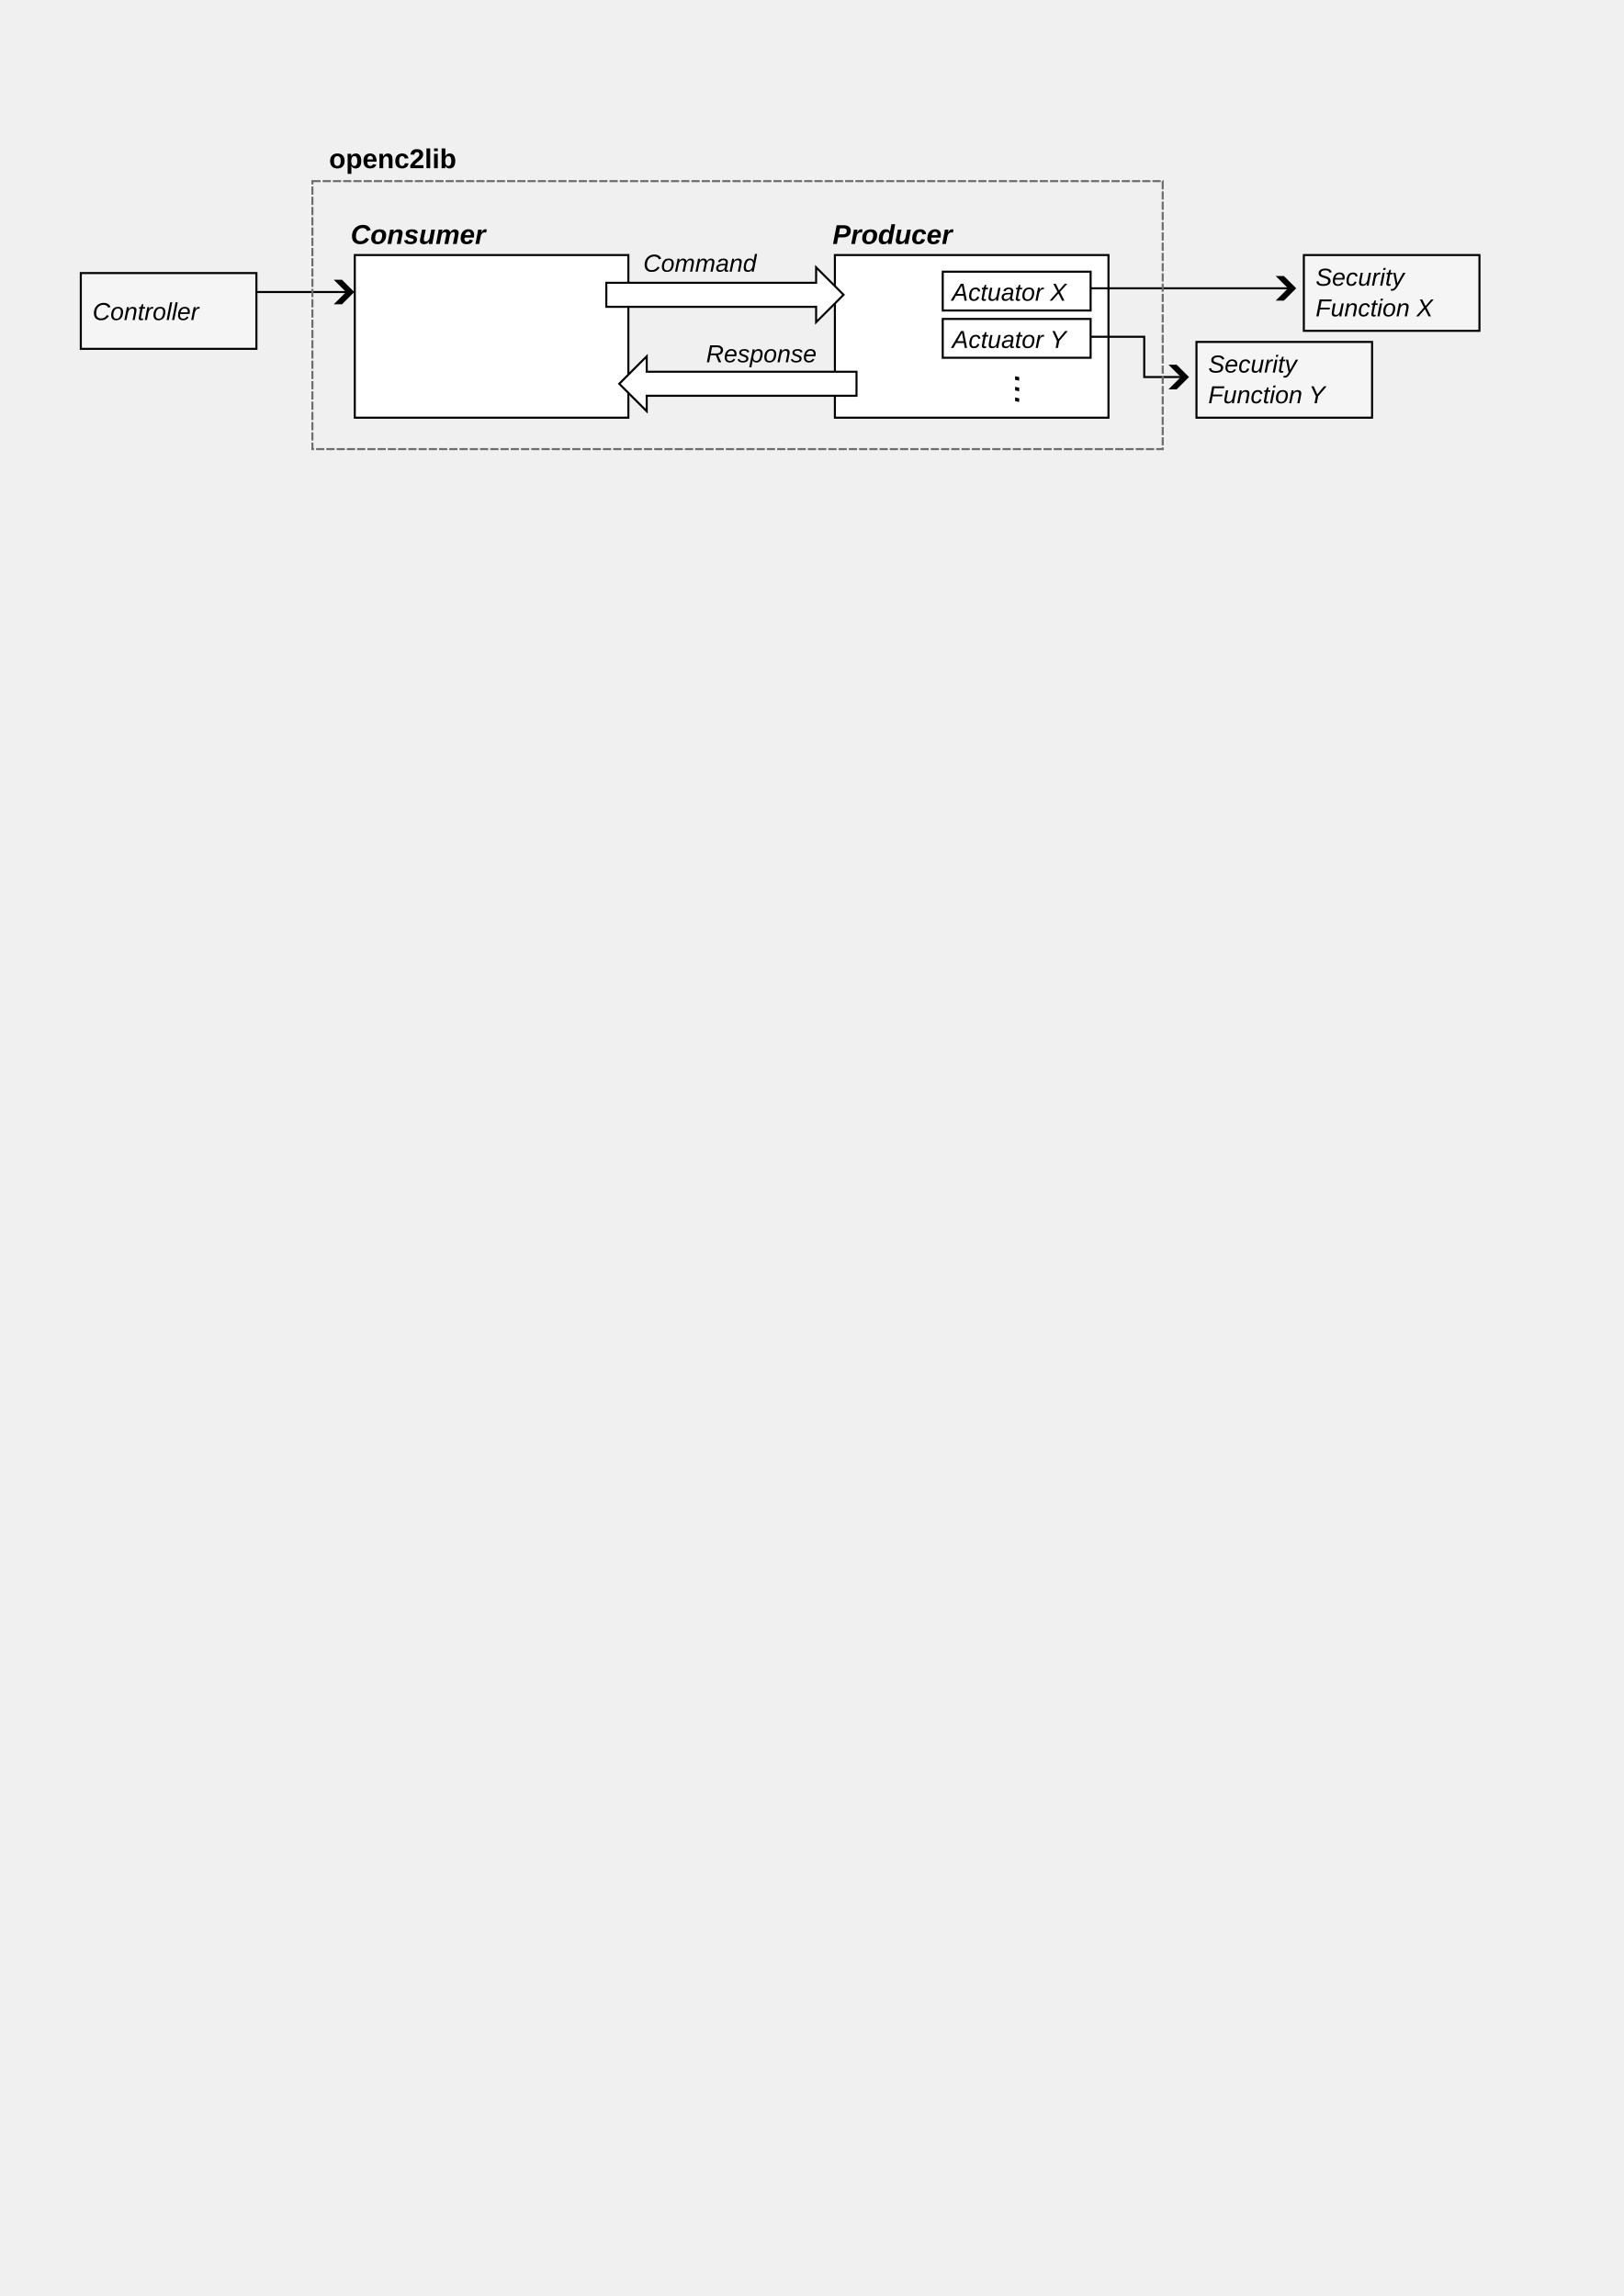
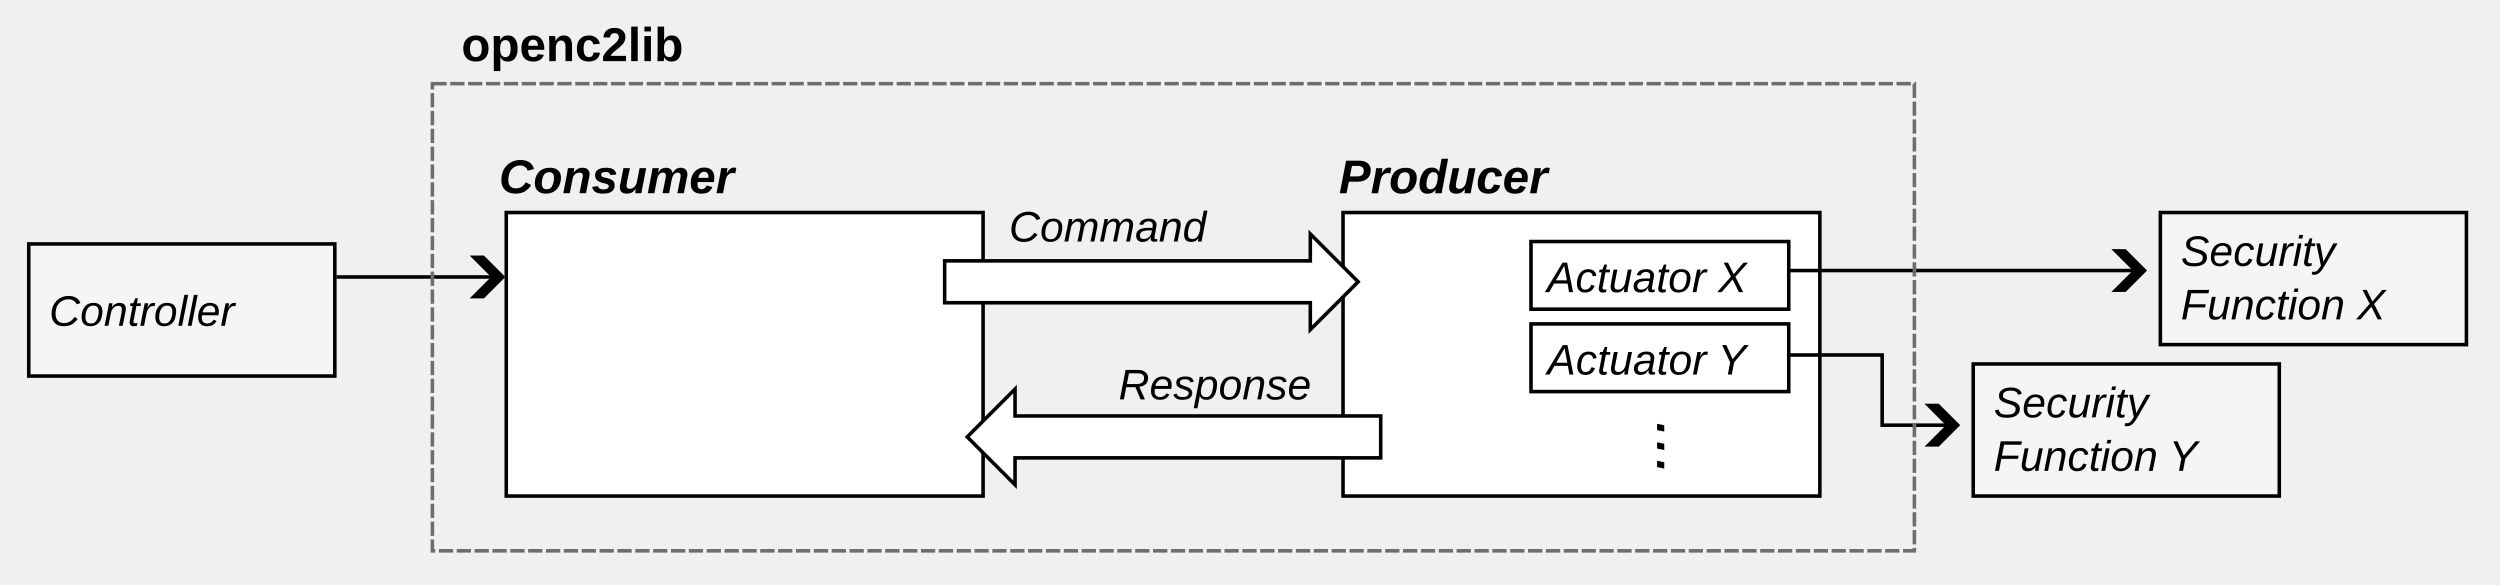
- <svg xmlns="http://www.w3.org/2000/svg" width="210mm" height="297mm" viewBox="0 0 210 297" version="1.1" id="svg1">
+ <svg xmlns="http://www.w3.org/2000/svg" width="170.27mm" height="39.802mm" viewBox="-2 -2 185.515 43.366" version="1.1" id="svg1">
  <defs id="defs1">
    <marker style="overflow:visible" id="ArrowWideHeavy" refX="0" refY="0" orient="auto-start-reverse" markerWidth="2" markerHeight="2" viewBox="0 0 1 1" preserveAspectRatio="xMidYMid">
      <path style="fill:context-stroke;fill-rule:evenodd;stroke:none" d="m 1,0 -3,3 h -2 l 3,-3 -3,-3 h 2 z" id="path3" />
    </marker>
  </defs>
-   <g id="layer1">
+   <g id="layer1" transform="translate(-10.31874,-19.22023)">
    <rect style="fill:#ffffff;fill-opacity:1;stroke:#000000;stroke-width:0.265;stroke-opacity:1;-inkscape-stroke:none;paint-order:markers fill stroke" id="rect1-8" width="35.383" height="21.039" x="107.98" y="32.992" />
    <rect style="fill:#ffffff;fill-opacity:1;stroke:#000000;stroke-width:0.265;stroke-opacity:1;-inkscape-stroke:none;paint-order:markers fill stroke" id="rect1-8-0" width="35.383" height="21.039" x="45.886" y="32.992" />
    <text xml:space="preserve" style="font-style:italic;font-variant:normal;font-weight:bold;font-stretch:normal;font-size:3.528px;line-height:1.25;font-family:Arial;-inkscape-font-specification:'Arial Bold Italic';stroke-width:0.265" x="45.353" y="31.558" id="text2">
-       <tspan id="tspan2" style="font-style:italic;font-variant:normal;font-weight:bold;font-stretch:normal;font-family:Arial;-inkscape-font-specification:'Arial Bold Italic';stroke-width:0.265;font-size:3.528px" x="45.353" y="31.558">Consumer</tspan>
+       <tspan id="tspan2" style="font-style:italic;font-variant:normal;font-weight:bold;font-stretch:normal;font-size:3.528px;font-family:Arial;-inkscape-font-specification:'Arial Bold Italic';stroke-width:0.265" x="45.353" y="31.558">Consumer</tspan>
    </text>
    <text xml:space="preserve" style="font-style:italic;font-variant:normal;font-weight:bold;font-stretch:normal;font-size:3.528px;line-height:1.25;font-family:Arial;-inkscape-font-specification:'Arial Bold Italic';stroke-width:0.265" x="107.676" y="31.56" id="text2-9">
-       <tspan id="tspan2-9" style="font-style:italic;font-variant:normal;font-weight:bold;font-stretch:normal;font-family:Arial;-inkscape-font-specification:'Arial Bold Italic';stroke-width:0.265;font-size:3.528px" x="107.676" y="31.56">Producer</tspan>
+       <tspan id="tspan2-9" style="font-style:italic;font-variant:normal;font-weight:bold;font-stretch:normal;font-size:3.528px;font-family:Arial;-inkscape-font-specification:'Arial Bold Italic';stroke-width:0.265" x="107.676" y="31.56">Producer</tspan>
    </text>
    <g id="g4">
      <rect style="fill:#ffffff;fill-opacity:1;stroke:#000000;stroke-width:0.265;stroke-opacity:1;-inkscape-stroke:none;paint-order:markers fill stroke" id="rect2" width="19.126" height="5.021" x="121.928" y="35.144" />
      <text xml:space="preserve" style="font-style:italic;font-size:3.175px;line-height:1.25;font-family:Arial;-inkscape-font-specification:'Arial Italic';stroke-width:0.265" x="123.111" y="38.896" id="text3">
        <tspan id="tspan3" style="font-size:3.175px;stroke-width:0.265" x="123.111" y="38.896">Actuator X</tspan>
      </text>
    </g>
    <g id="g5" transform="translate(-0.3140411)">
      <rect style="fill:#ffffff;fill-opacity:1;stroke:#000000;stroke-width:0.265;stroke-opacity:1;-inkscape-stroke:none;paint-order:markers fill stroke" id="rect2-1" width="19.126" height="5.021" x="122.242" y="41.257" />
      <text xml:space="preserve" style="font-style:italic;font-size:3.175px;line-height:1.25;font-family:Arial;-inkscape-font-specification:'Arial Italic';stroke-width:0.265" x="123.45" y="45.009" id="text3-4">
        <tspan id="tspan3-7" style="font-size:3.175px;stroke-width:0.265" x="123.45" y="45.009">Actuator Y</tspan>
      </text>
    </g>
    <text xml:space="preserve" style="font-style:italic;font-size:4.939px;line-height:1.25;font-family:Arial;-inkscape-font-specification:'Arial Italic';stroke-width:0.265" x="48.481" y="-131.287" id="text4" transform="rotate(90)">
      <tspan id="tspan4" style="font-size:4.939px;stroke-width:0.265" x="48.481" y="-131.287">...</tspan>
    </text>
    <g id="g6" transform="translate(5.820834)">
      <rect style="fill:#f5f5f5;fill-opacity:1;stroke:#000000;stroke-width:0.265;stroke-opacity:1;-inkscape-stroke:none;paint-order:markers fill stroke" id="rect5" width="22.712" height="9.802" x="162.81" y="32.992" />
      <text xml:space="preserve" style="font-style:italic;font-size:3.175px;line-height:1.25;font-family:Arial;-inkscape-font-specification:'Arial Italic';stroke-width:0.265" x="164.331" y="36.952" id="text5">
        <tspan id="tspan5" style="font-size:3.175px;stroke-width:0.265" x="164.331" y="36.952">Security</tspan>
        <tspan style="font-size:3.175px;stroke-width:0.265" x="164.331" y="40.921" id="tspan6">Function X</tspan>
      </text>
    </g>
    <g id="g7" transform="translate(5.820834,0.1247225)">
      <rect style="fill:#f5f5f5;fill-opacity:1;stroke:#000000;stroke-width:0.265;stroke-opacity:1;-inkscape-stroke:none;paint-order:markers fill stroke" id="rect5-7" width="22.712" height="9.802" x="148.924" y="44.104" />
      <text xml:space="preserve" style="font-style:italic;font-size:3.175px;line-height:1.25;font-family:Arial;-inkscape-font-specification:'Arial Italic';stroke-width:0.265" x="150.444" y="48.064" id="text5-7">
        <tspan id="tspan5-4" style="font-size:3.175px;stroke-width:0.265" x="150.444" y="48.064">Security</tspan>
        <tspan style="font-size:3.175px;stroke-width:0.265" x="150.444" y="52.033" id="tspan6-4">Function Y</tspan>
      </text>
    </g>
    <g id="g8">
      <rect style="fill:#f5f5f5;fill-opacity:1;stroke:#000000;stroke-width:0.265;stroke-opacity:1;-inkscape-stroke:none;paint-order:markers fill stroke" id="rect5-7-0" width="22.712" height="9.802" x="10.451" y="35.322" />
      <text xml:space="preserve" style="font-style:italic;font-size:3.175px;line-height:1.25;font-family:Arial;-inkscape-font-specification:'Arial Italic';stroke-width:0.265" x="11.972" y="41.398" id="text5-7-8">
        <tspan style="font-size:3.175px;stroke-width:0.265" x="11.972" y="41.398" id="tspan6-4-0">Controller</tspan>
      </text>
    </g>
    <path style="fill:none;stroke:#000000;stroke-width:0.265px;stroke-linecap:butt;stroke-linejoin:miter;stroke-opacity:1;marker-end:url(#ArrowWideHeavy)" d="m 141.105,37.296 h 26.008" id="path7" />
    <path style="fill:none;stroke:#000000;stroke-width:0.265px;stroke-linecap:butt;stroke-linejoin:miter;stroke-opacity:1;marker-end:url(#ArrowWideHeavy)" d="m 141.105,43.563 h 6.882 v 5.209 h 5.26" id="path8" />
    <path style="font-variation-settings:normal;opacity:1;vector-effect:none;fill:none;fill-opacity:1;stroke:#000000;stroke-width:0.265px;stroke-linecap:butt;stroke-linejoin:miter;stroke-miterlimit:4;stroke-dasharray:none;stroke-dashoffset:0;stroke-opacity:1;-inkscape-stroke:none;marker-end:url(#ArrowWideHeavy);stop-color:#000000;stop-opacity:1" d="M 33.282,37.774 H 45.287" id="path9" />
-     <path id="rect9" style="opacity:1;vector-effect:none;fill:#ffffff;fill-opacity:1;stroke:#000000;stroke-width:0.265px;paint-order:markers fill stroke" d="m 105.552,34.582 v 1.996 l -27.135,0 v 3.108 l 27.135,-2e-6 v 1.996 l 3.55,-3.55 z" />
+     <path id="rect9" style="opacity:1;vector-effect:none;fill:#ffffff;fill-opacity:1;stroke:#000000;stroke-width:0.265px;paint-order:markers fill stroke" d="m 105.552,34.582 v 1.996 H 78.417 v 3.108 l 27.135,-2e-6 v 1.996 l 3.55,-3.55 z" />
    <path id="rect9-2" style="vector-effect:none;fill:#ffffff;fill-opacity:1;stroke:#000000;stroke-width:0.265px;paint-order:markers fill stroke" d="m 83.641,46.092 v 1.996 h 27.135 v 3.108 l -27.135,-2e-6 v 1.996 l -3.55,-3.55 z" />
    <text xml:space="preserve" style="font-style:italic;font-size:3.175px;line-height:1.25;font-family:Arial;-inkscape-font-specification:'Arial Italic';stroke-width:0.265" x="83.198" y="35.144" id="text10">
      <tspan id="tspan10" style="font-size:3.175px;stroke-width:0.265" x="83.198" y="35.144">Command</tspan>
    </text>
    <text xml:space="preserve" style="font-style:italic;font-size:3.175px;line-height:1.25;font-family:Arial;-inkscape-font-specification:'Arial Italic';stroke-width:0.265" x="91.327" y="46.859" id="text11">
      <tspan id="tspan11" style="font-size:3.175px;stroke-width:0.265" x="91.327" y="46.859">Response</tspan>
    </text>
    <rect style="font-variation-settings:normal;opacity:1;fill:none;fill-opacity:1;stroke:#6d6d6d;stroke-width:0.265;stroke-linecap:butt;stroke-linejoin:miter;stroke-miterlimit:4;stroke-dasharray:1.06, 0.265;stroke-dashoffset:0;stroke-opacity:1;paint-order:markers fill stroke" id="rect11" width="109.974" height="34.666" x="40.404" y="23.429" />
-     <text xml:space="preserve" style="font-style:normal;font-size:3.528px;line-height:1.25;font-family:Arial;-inkscape-font-specification:'Arial Bold';stroke-width:0.265;font-weight:bold;font-stretch:normal;font-variant:normal" x="42.555" y="21.756" id="text12">
-       <tspan id="tspan12" style="stroke-width:0.265;-inkscape-font-specification:'Arial Bold';font-family:Arial;font-weight:bold;font-style:normal;font-stretch:normal;font-variant:normal" x="42.555" y="21.756">openc2lib</tspan>
+     <text xml:space="preserve" style="font-style:normal;font-variant:normal;font-weight:bold;font-stretch:normal;font-size:3.528px;line-height:1.25;font-family:Arial;-inkscape-font-specification:'Arial Bold';stroke-width:0.265" x="42.555" y="21.756" id="text12">
+       <tspan id="tspan12" style="font-style:normal;font-variant:normal;font-weight:bold;font-stretch:normal;font-family:Arial;-inkscape-font-specification:'Arial Bold';stroke-width:0.265" x="42.555" y="21.756">openc2lib</tspan>
    </text>
  </g>
</svg>
